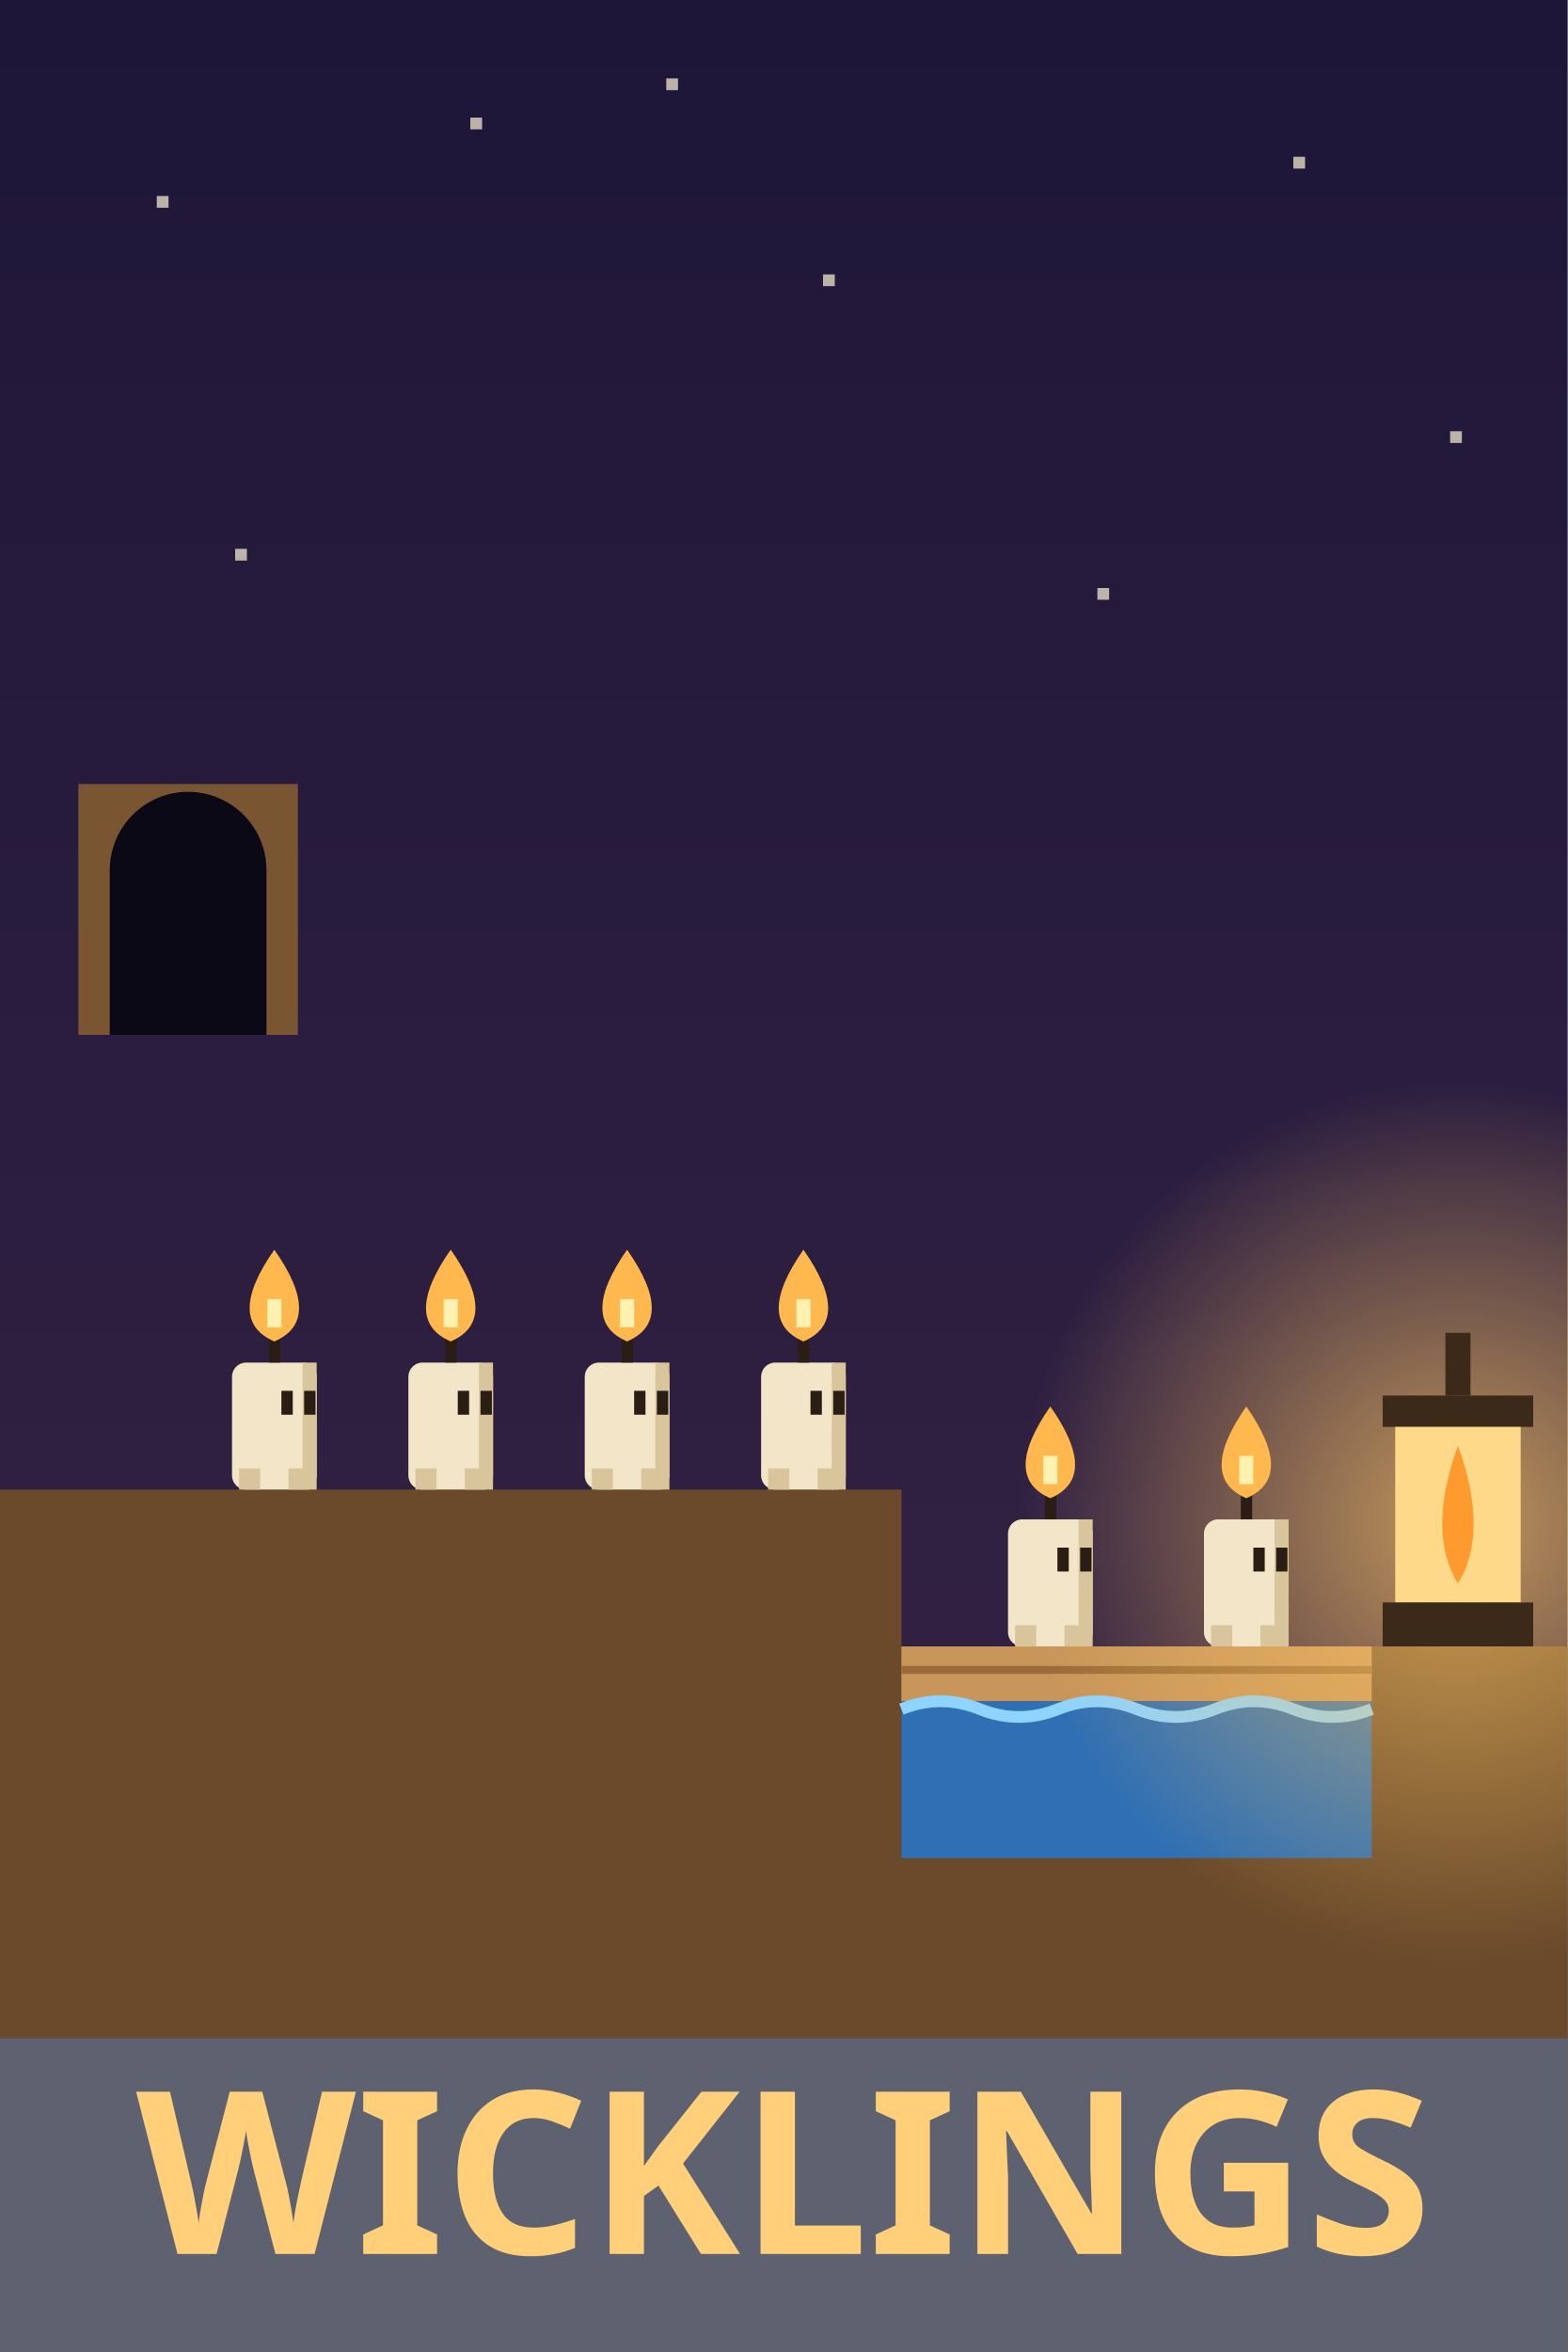
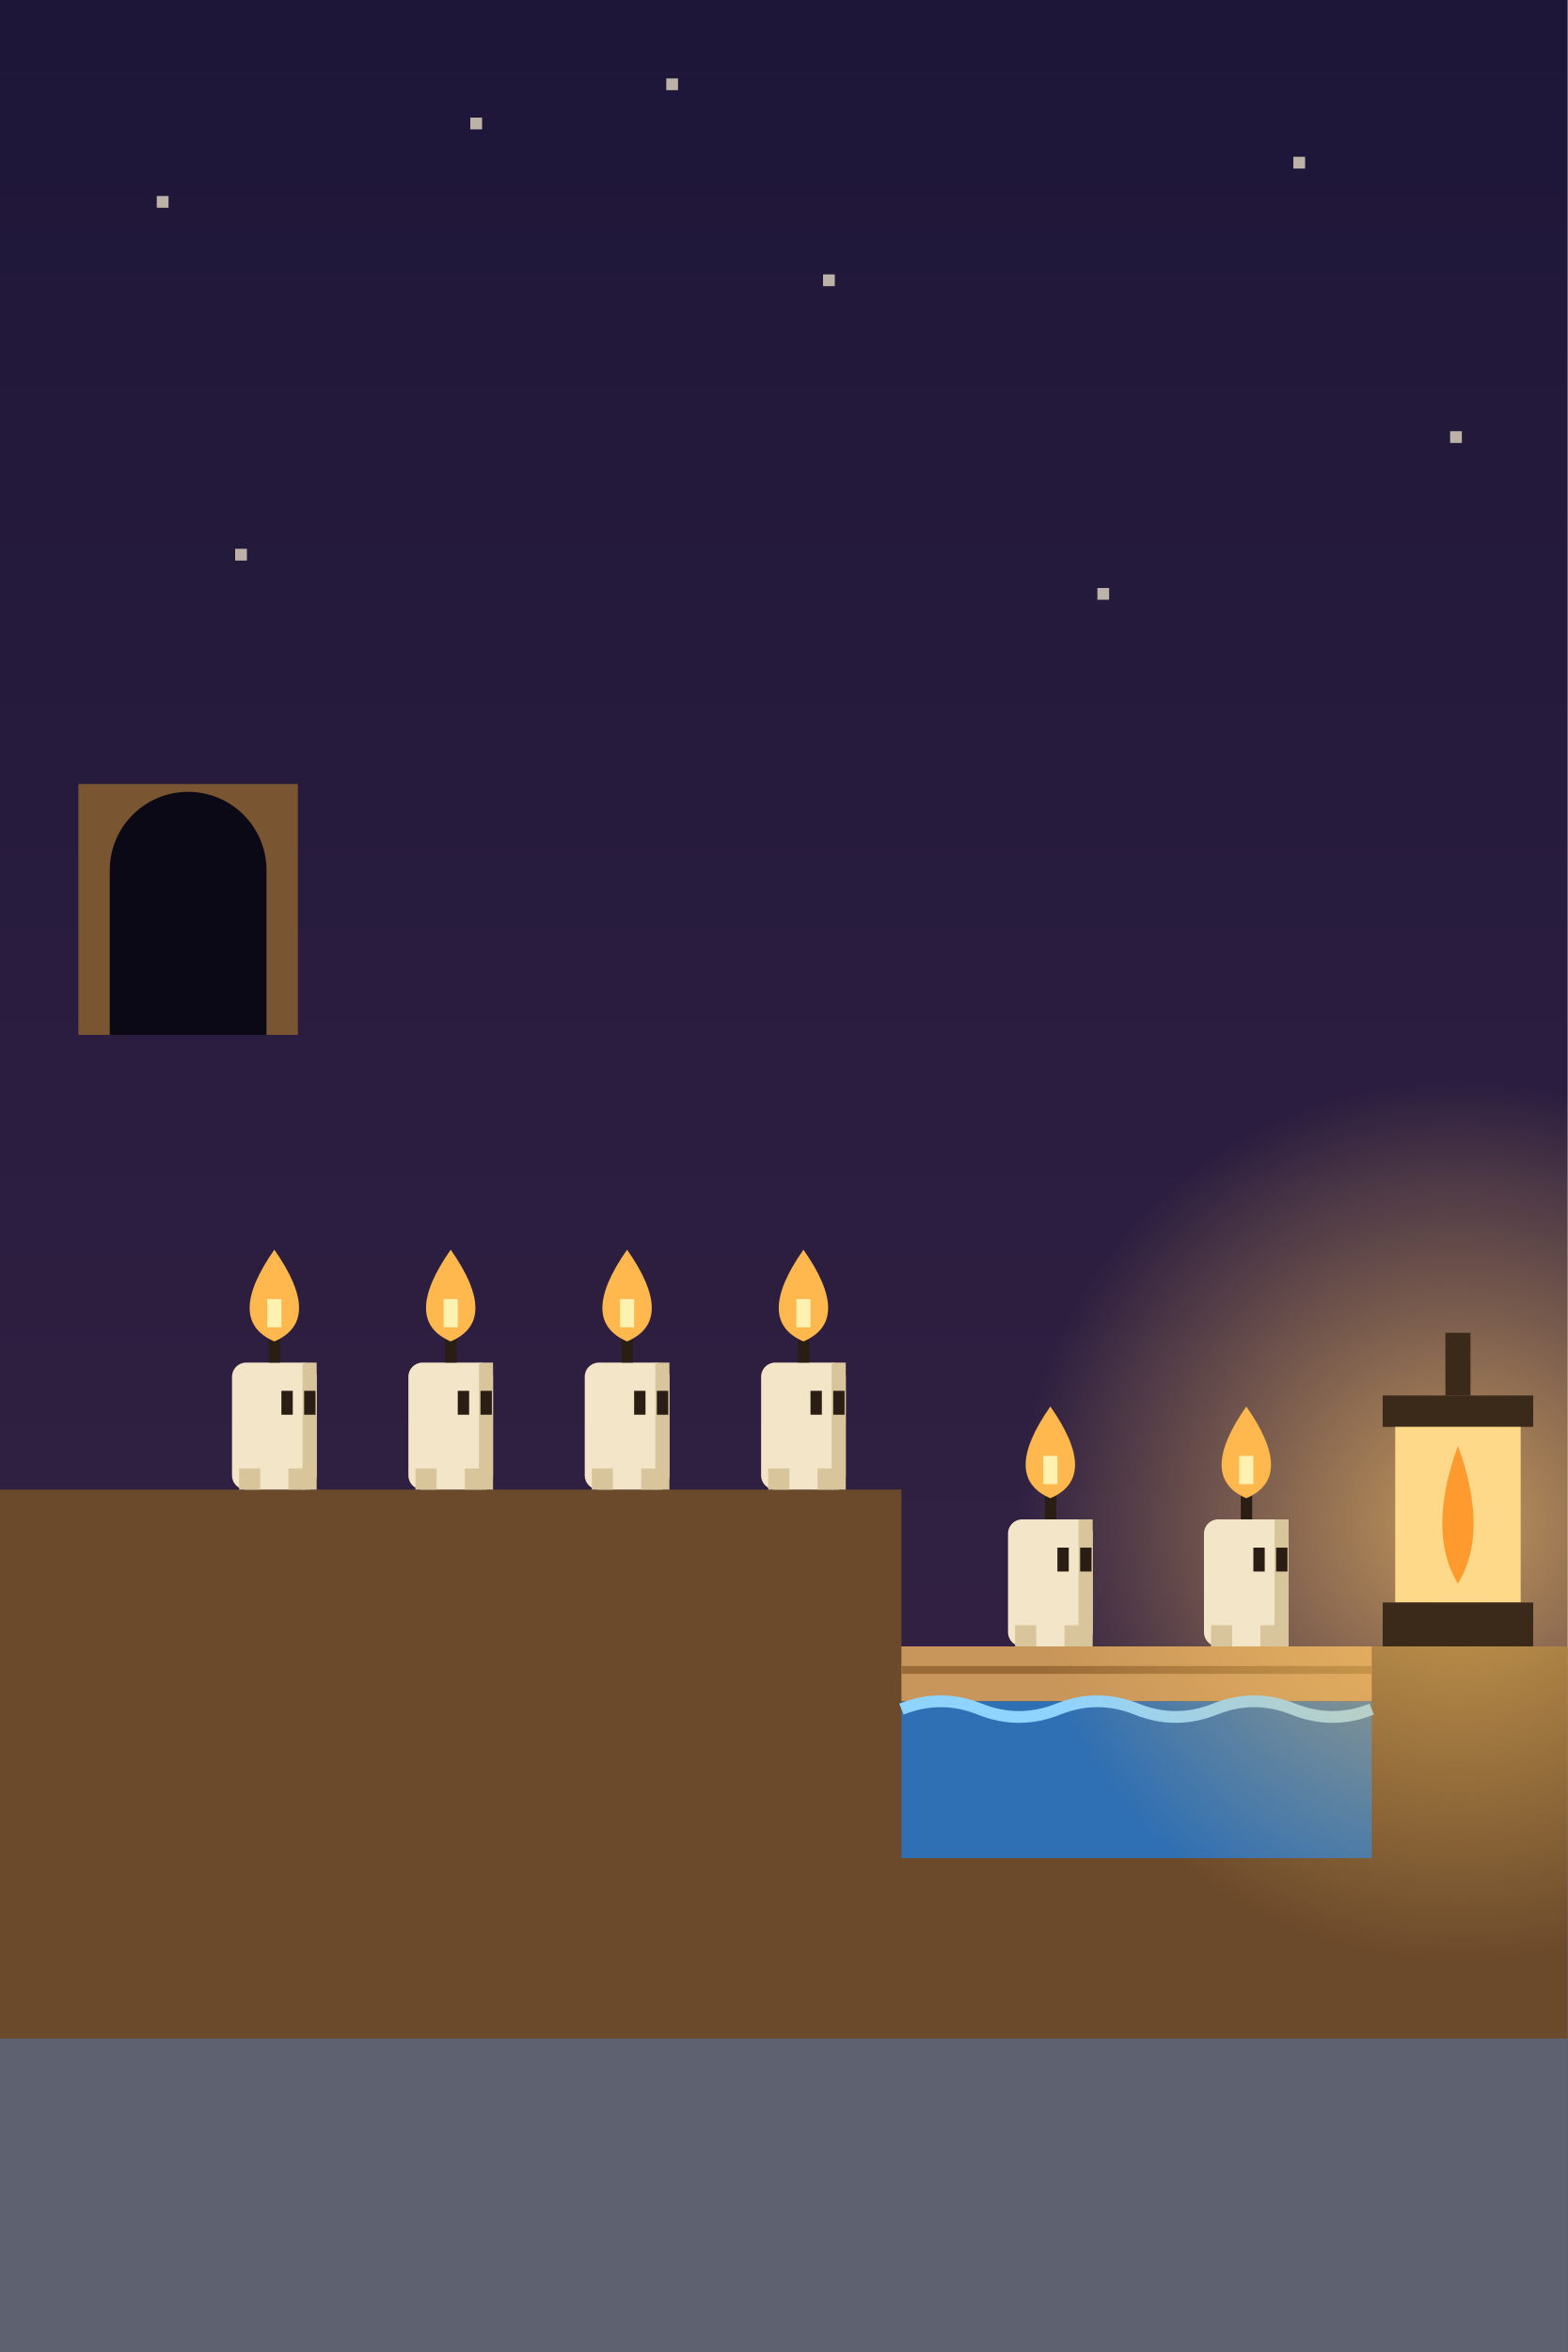
<svg xmlns="http://www.w3.org/2000/svg" viewBox="0 0 400 600" width="400" height="600">
  <defs>
    <linearGradient id="sky" x1="0" y1="0" x2="0" y2="1">
      <stop offset="0" stop-color="#1d1638" />
      <stop offset="1" stop-color="#3a2547" />
    </linearGradient>
    <radialGradient id="glow">
      <stop offset="0" stop-color="#ffc864" stop-opacity="0.7" />
      <stop offset="1" stop-color="#ffc864" stop-opacity="0" />
    </radialGradient>
  </defs>
  <rect width="400" height="600" fill="url(#sky)" />
  <rect x="40" y="50" width="3" height="3" fill="#fff4d6" fill-opacity="0.7" />
  <rect x="120" y="30" width="3" height="3" fill="#fff4d6" fill-opacity="0.7" />
  <rect x="210" y="70" width="3" height="3" fill="#fff4d6" fill-opacity="0.7" />
  <rect x="330" y="40" width="3" height="3" fill="#fff4d6" fill-opacity="0.7" />
  <rect x="370" y="110" width="3" height="3" fill="#fff4d6" fill-opacity="0.7" />
  <rect x="60" y="140" width="3" height="3" fill="#fff4d6" fill-opacity="0.7" />
  <rect x="280" y="150" width="3" height="3" fill="#fff4d6" fill-opacity="0.7" />
  <rect x="170" y="20" width="3" height="3" fill="#fff4d6" fill-opacity="0.7" />
  <rect x="0" y="420" width="400" height="180" fill="#6b4a2b" />
  <rect x="0" y="520" width="400" height="80" fill="#5d6170" />
  <rect x="0" y="380" width="230" height="40" fill="#6b4a2b" />
  <rect x="230" y="420" width="120" height="14" fill="#c8955a" />
  <rect x="230" y="425" width="120" height="2" fill="#9a6b37" />
  <rect x="230" y="434" width="120" height="40" fill="#2f6fb3" />
  <path d="M230 436 q10 -4 20 0 t20 0 t20 0 t20 0 t20 0 t20 0" stroke="#8fd3ff" stroke-width="3" fill="none" />
  <rect x="20" y="200" width="56" height="64" fill="#7a5532" />
  <path d="M28 264 V222 A20 20 0 0 1 68 222 V264Z" fill="#0c0916" />
  <circle cx="372" cy="388" r="112.0" fill="url(#glow)" />
  <rect x="368.8" y="340" width="6.4" height="16.0" fill="#3b2a1a" />
  <rect x="352.8" y="356" width="38.4" height="8.0" fill="#3b2a1a" />
  <rect x="356.0" y="364" width="32.0" height="44.8" fill="#ffd98a" />
  <path d="M372.0 368.8 Q380.0 390.9 372.0 404 Q364.0 390.9 372.0 368.8Z" fill="#ff9a2e" />
  <rect x="352.8" y="408.8" width="38.4" height="11.2" fill="#3b2a1a" />
  <g>
    <rect x="59.2" y="347.6" width="21.6" height="32.4" rx="3.6" fill="#f3e6c8" />
    <rect x="77.2" y="347.6" width="3.6" height="32.4" fill="#d8c59c" />
    <rect x="71.8" y="354.8" width="2.9" height="6.1" fill="#2a1d14" />
    <rect x="77.6" y="354.8" width="2.9" height="6.1" fill="#2a1d14" />
    <rect x="68.6" y="340.4" width="2.9" height="7.2" fill="#2a1d14" />
    <path d="M70.0 318.8 Q82.6 336.8 70.0 342.2 Q57.4 336.8 70.0 318.8Z" fill="#ffb84d" />
    <rect x="68.2" y="331.4" width="3.6" height="7.2" fill="#fff2b0" />
    <rect x="61.0" y="374.6" width="5.4" height="5.4" fill="#d8c59c" />
    <rect x="73.6" y="374.6" width="5.4" height="5.4" fill="#d8c59c" />
  </g>
  <g>
    <rect x="104.2" y="347.6" width="21.6" height="32.4" rx="3.6" fill="#f3e6c8" />
    <rect x="122.2" y="347.6" width="3.6" height="32.4" fill="#d8c59c" />
    <rect x="116.8" y="354.8" width="2.9" height="6.1" fill="#2a1d14" />
    <rect x="122.6" y="354.8" width="2.9" height="6.1" fill="#2a1d14" />
    <rect x="113.6" y="340.4" width="2.9" height="7.2" fill="#2a1d14" />
    <path d="M115.0 318.8 Q127.6 336.8 115.0 342.2 Q102.4 336.8 115.0 318.8Z" fill="#ffb84d" />
    <rect x="113.2" y="331.4" width="3.6" height="7.2" fill="#fff2b0" />
    <rect x="106.0" y="374.6" width="5.4" height="5.4" fill="#d8c59c" />
    <rect x="118.6" y="374.6" width="5.4" height="5.4" fill="#d8c59c" />
  </g>
  <g>
    <rect x="149.2" y="347.6" width="21.6" height="32.4" rx="3.6" fill="#f3e6c8" />
    <rect x="167.2" y="347.6" width="3.6" height="32.4" fill="#d8c59c" />
    <rect x="161.8" y="354.8" width="2.9" height="6.1" fill="#2a1d14" />
    <rect x="167.6" y="354.8" width="2.9" height="6.1" fill="#2a1d14" />
    <rect x="158.6" y="340.4" width="2.9" height="7.2" fill="#2a1d14" />
    <path d="M160.0 318.8 Q172.6 336.8 160.0 342.2 Q147.4 336.8 160.0 318.8Z" fill="#ffb84d" />
    <rect x="158.2" y="331.4" width="3.6" height="7.2" fill="#fff2b0" />
    <rect x="151.0" y="374.6" width="5.4" height="5.4" fill="#d8c59c" />
    <rect x="163.6" y="374.6" width="5.4" height="5.4" fill="#d8c59c" />
  </g>
  <g>
    <rect x="194.2" y="347.6" width="21.6" height="32.4" rx="3.6" fill="#f3e6c8" />
    <rect x="212.2" y="347.6" width="3.6" height="32.4" fill="#d8c59c" />
    <rect x="206.8" y="354.8" width="2.9" height="6.1" fill="#2a1d14" />
    <rect x="212.6" y="354.8" width="2.9" height="6.1" fill="#2a1d14" />
    <rect x="203.6" y="340.4" width="2.9" height="7.2" fill="#2a1d14" />
    <path d="M205.0 318.8 Q217.6 336.8 205.0 342.2 Q192.4 336.8 205.0 318.8Z" fill="#ffb84d" />
    <rect x="203.2" y="331.4" width="3.6" height="7.2" fill="#fff2b0" />
    <rect x="196.0" y="374.6" width="5.4" height="5.4" fill="#d8c59c" />
    <rect x="208.6" y="374.6" width="5.4" height="5.4" fill="#d8c59c" />
  </g>
  <g>
    <rect x="257.2" y="387.6" width="21.6" height="32.4" rx="3.6" fill="#f3e6c8" />
    <rect x="275.2" y="387.6" width="3.6" height="32.4" fill="#d8c59c" />
    <rect x="269.8" y="394.8" width="2.9" height="6.1" fill="#2a1d14" />
    <rect x="275.6" y="394.8" width="2.9" height="6.1" fill="#2a1d14" />
    <rect x="266.6" y="380.4" width="2.9" height="7.2" fill="#2a1d14" />
    <path d="M268.0 358.8 Q280.6 376.8 268.0 382.2 Q255.4 376.8 268.0 358.8Z" fill="#ffb84d" />
    <rect x="266.2" y="371.4" width="3.6" height="7.2" fill="#fff2b0" />
    <rect x="259.0" y="414.6" width="5.4" height="5.4" fill="#d8c59c" />
    <rect x="271.6" y="414.6" width="5.4" height="5.4" fill="#d8c59c" />
  </g>
  <g>
    <rect x="307.2" y="387.6" width="21.6" height="32.4" rx="3.6" fill="#f3e6c8" />
    <rect x="325.2" y="387.6" width="3.6" height="32.4" fill="#d8c59c" />
    <rect x="319.8" y="394.8" width="2.9" height="6.1" fill="#2a1d14" />
    <rect x="325.6" y="394.8" width="2.9" height="6.1" fill="#2a1d14" />
    <rect x="316.6" y="380.4" width="2.9" height="7.2" fill="#2a1d14" />
    <path d="M318.0 358.8 Q330.6 376.8 318.0 382.2 Q305.4 376.8 318.0 358.8Z" fill="#ffb84d" />
    <rect x="316.2" y="371.4" width="3.6" height="7.2" fill="#fff2b0" />
    <rect x="309.0" y="414.6" width="5.4" height="5.4" fill="#d8c59c" />
    <rect x="321.6" y="414.6" width="5.4" height="5.4" fill="#d8c59c" />
  </g>
-   <text x="200" y="575" text-anchor="middle" font-family="system-ui, sans-serif" font-size="58" font-weight="800" fill="#ffcf7a">WICKLINGS</text>
</svg>
